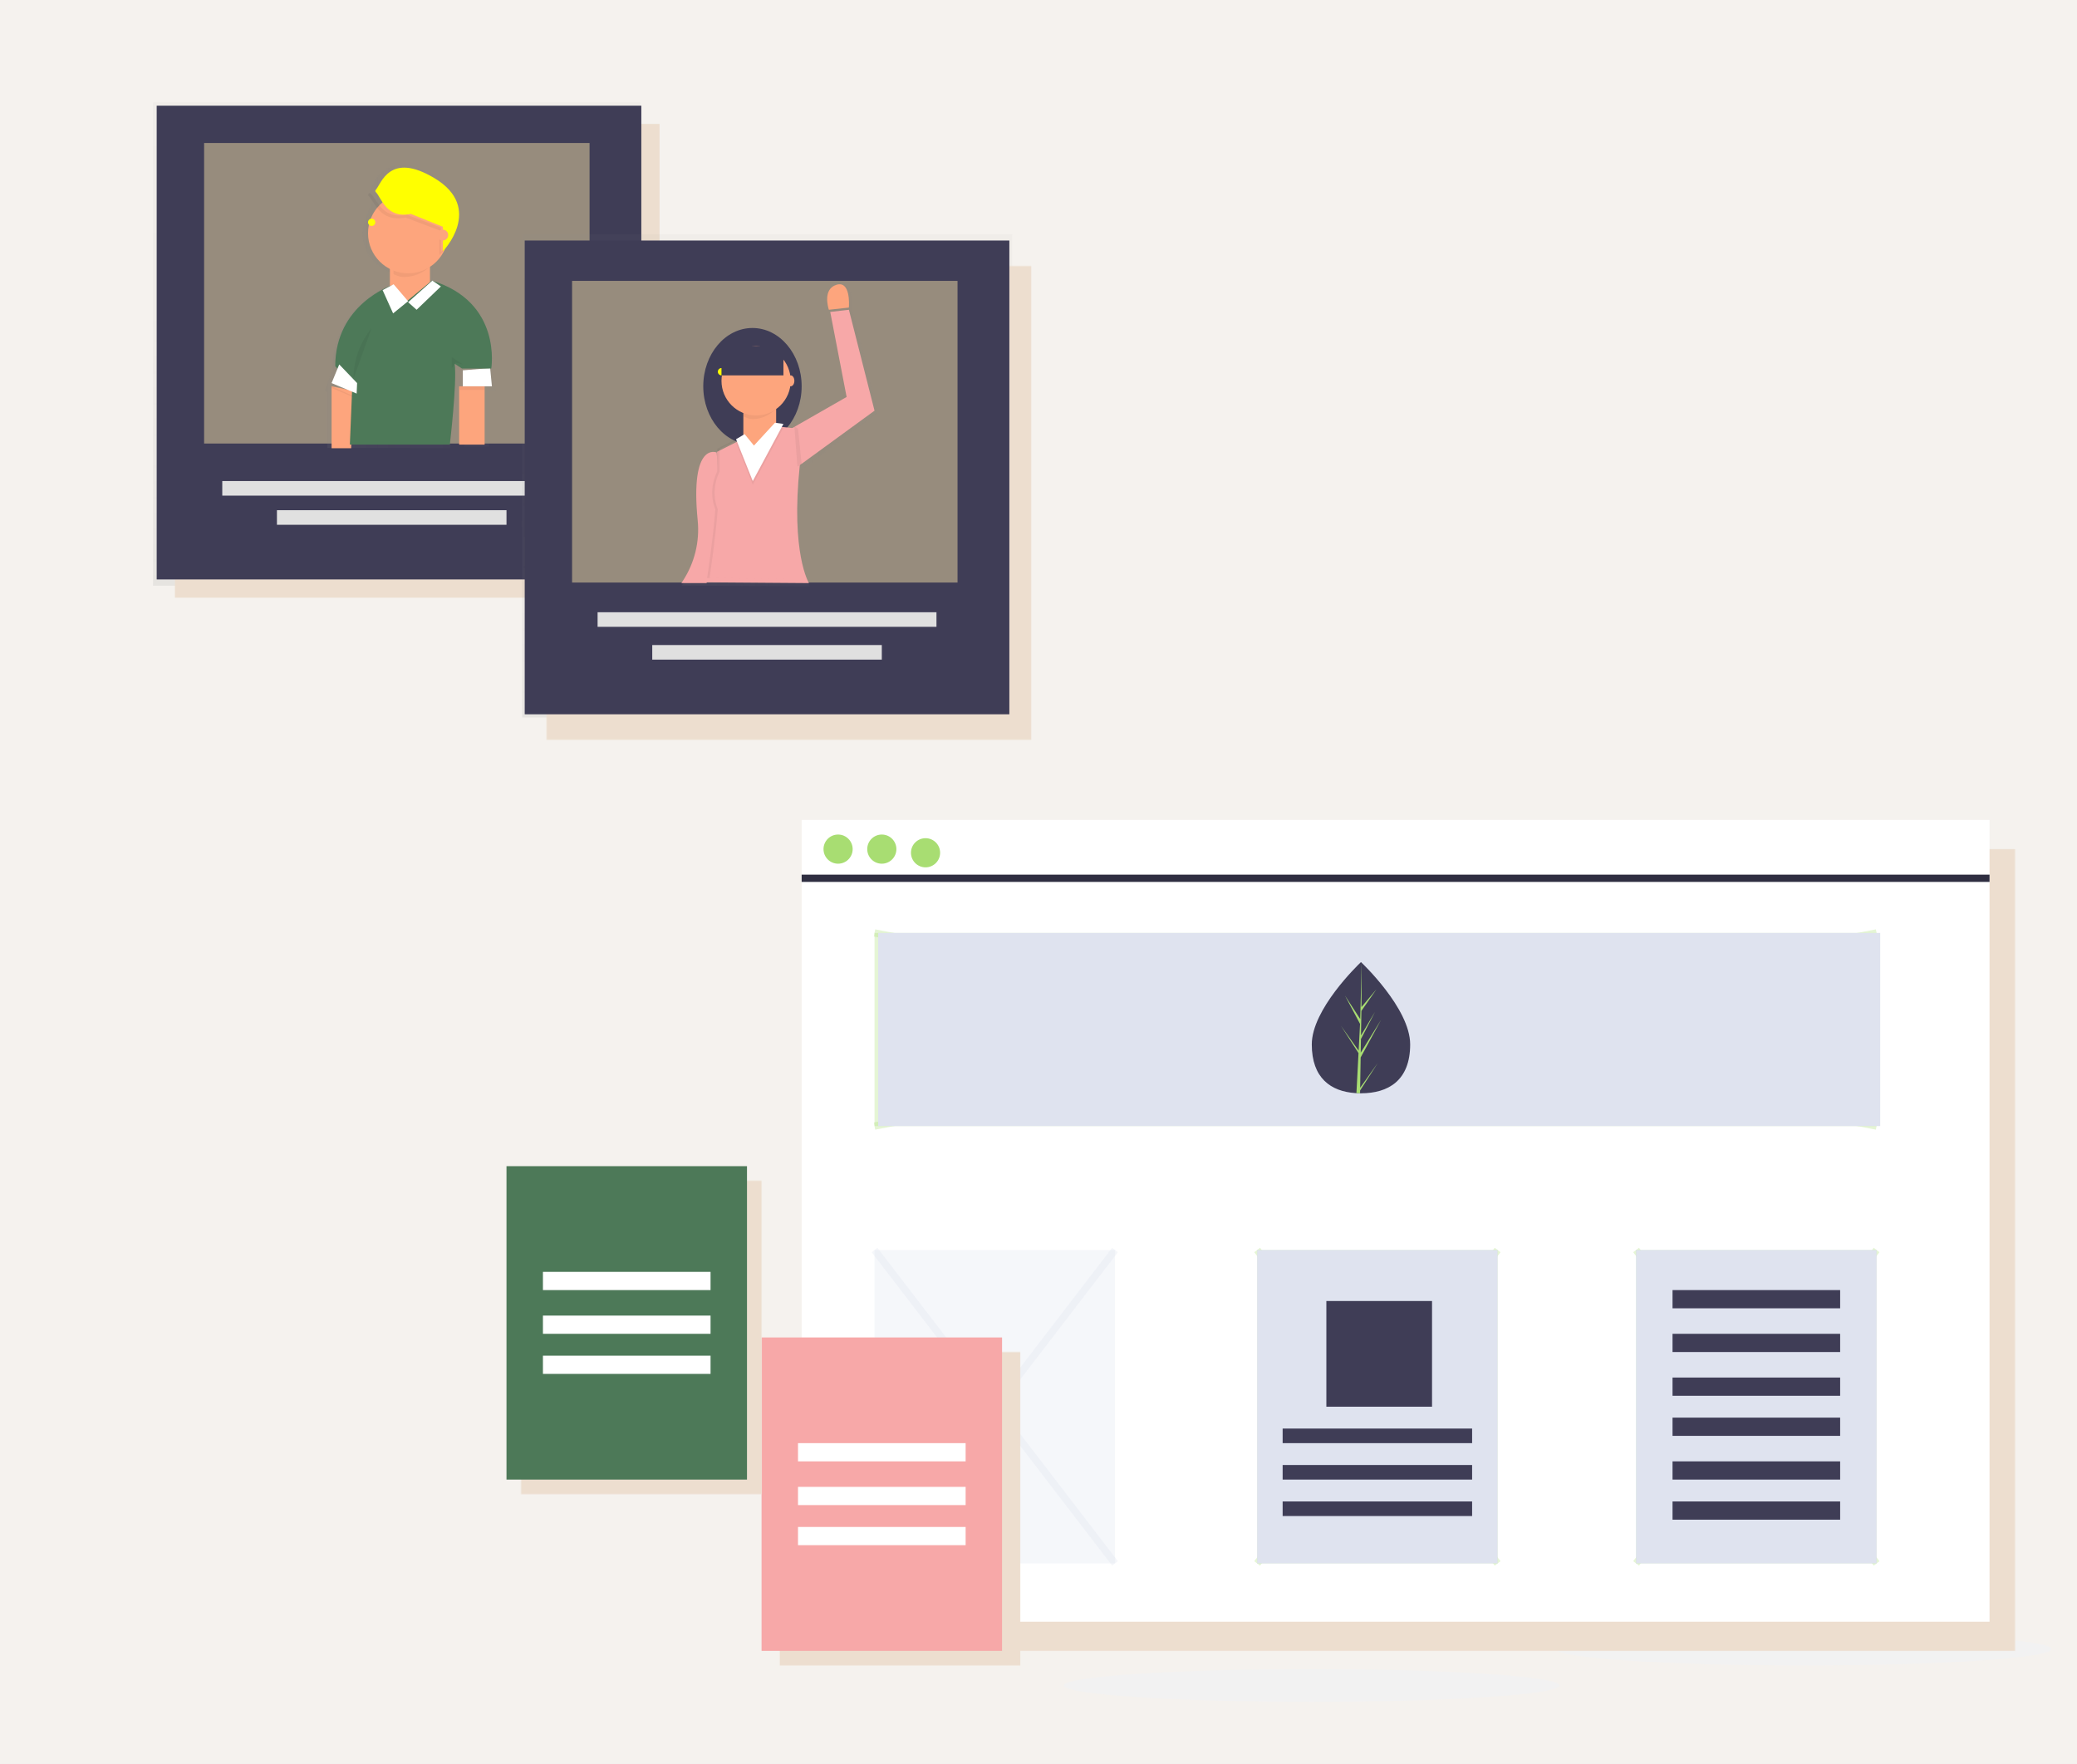
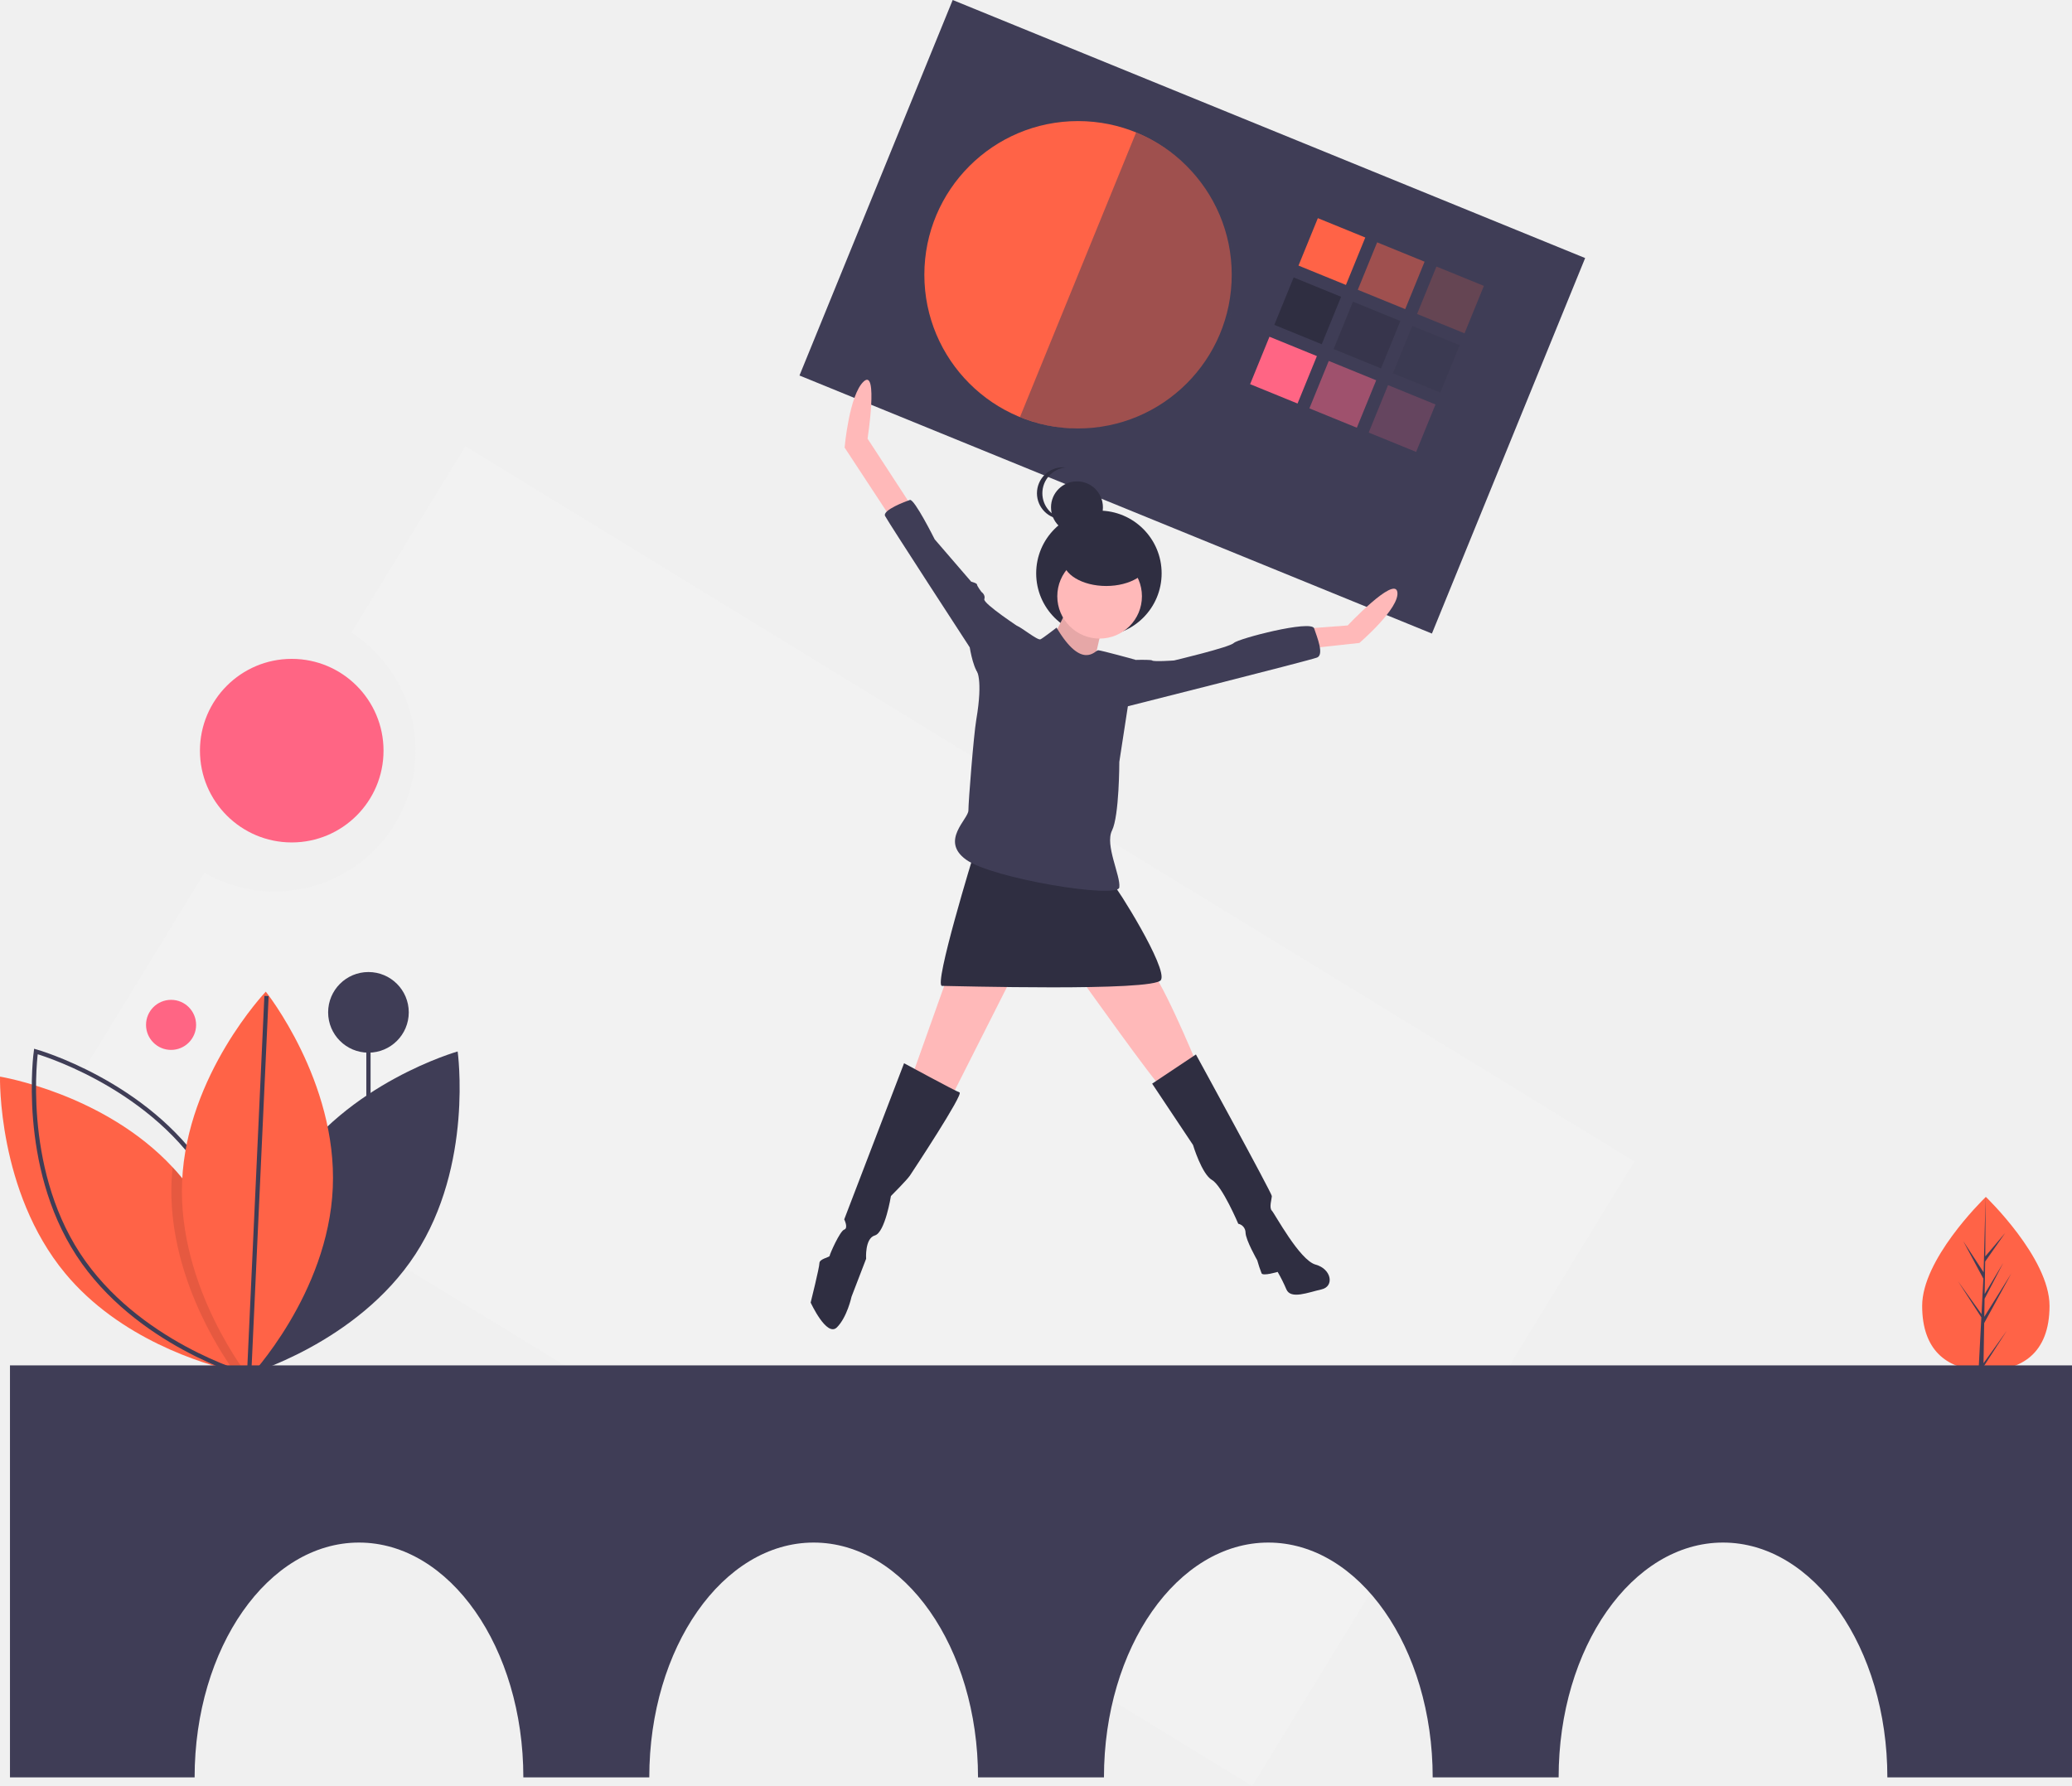
- <svg xmlns="http://www.w3.org/2000/svg" xmlns:xlink="http://www.w3.org/1999/xlink" width="570px" height="484px" viewBox="0 0 570 484" version="1.1">
-   <defs>
-     <linearGradient x1="50%" y1="100%" x2="50%" y2="0%" id="linearGradient-1">
-       <stop stop-color="#808080" stop-opacity="0.25" offset="0%" />
-       <stop stop-color="#808080" stop-opacity="0.12" offset="54%" />
-       <stop stop-color="#808080" stop-opacity="0.1" offset="100%" />
-     </linearGradient>
-     <rect id="path-2" x="19" y="73" width="133" height="130" />
-     <filter x="-1.9%" y="-1.9%" width="107.5%" height="107.7%" filterUnits="objectBoundingBox" id="filter-3">
-       <feOffset dx="5" dy="5" in="SourceAlpha" result="shadowOffsetOuter1" />
-       <feColorMatrix values="0 0 0 0 0.929   0 0 0 0 0.871   0 0 0 0 0.812  0 0 0 1 0" type="matrix" in="shadowOffsetOuter1" />
-     </filter>
-     <linearGradient x1="0.007%" y1="50.009%" x2="100%" y2="50.009%" id="linearGradient-4">
-       <stop stop-color="#808080" stop-opacity="0.25" offset="0%" />
-       <stop stop-color="#808080" stop-opacity="0.12" offset="54%" />
-       <stop stop-color="#808080" stop-opacity="0.1" offset="100%" />
-     </linearGradient>
-     <linearGradient x1="50%" y1="100%" x2="50%" y2="0%" id="linearGradient-5">
-       <stop stop-color="#808080" stop-opacity="0.25" offset="0%" />
-       <stop stop-color="#808080" stop-opacity="0.12" offset="54%" />
-       <stop stop-color="#808080" stop-opacity="0.1" offset="100%" />
-     </linearGradient>
-     <rect id="path-6" x="120" y="110" width="133" height="130" />
-     <filter x="-2.6%" y="-2.7%" width="109.8%" height="110.8%" filterUnits="objectBoundingBox" id="filter-7">
-       <feOffset dx="6" dy="7" in="SourceAlpha" result="shadowOffsetOuter1" />
-       <feColorMatrix values="0 0 0 0 0.929   0 0 0 0 0.871   0 0 0 0 0.812  0 0 0 1 0" type="matrix" in="shadowOffsetOuter1" />
-     </filter>
-     <linearGradient x1="0.011%" y1="50.004%" x2="100%" y2="50.004%" id="linearGradient-8">
-       <stop stop-color="#808080" stop-opacity="0.25" offset="0%" />
-       <stop stop-color="#808080" stop-opacity="0.12" offset="54%" />
-       <stop stop-color="#808080" stop-opacity="0.1" offset="100%" />
-     </linearGradient>
-     <rect id="path-9" x="81" y="0" width="326" height="220" />
-     <filter x="-1.2%" y="-1.8%" width="104.6%" height="107.3%" filterUnits="objectBoundingBox" id="filter-10">
-       <feOffset dx="7" dy="8" in="SourceAlpha" result="shadowOffsetOuter1" />
-       <feColorMatrix values="0 0 0 0 0.929   0 0 0 0 0.871   0 0 0 0 0.812  0 0 0 1 0" type="matrix" in="shadowOffsetOuter1" />
-     </filter>
-     <rect id="path-11" x="70" y="142" width="66" height="86" />
-     <filter x="-3.8%" y="-2.9%" width="115.2%" height="110.5%" filterUnits="objectBoundingBox" id="filter-12">
-       <feOffset dx="5" dy="4" in="SourceAlpha" result="shadowOffsetOuter1" />
-       <feColorMatrix values="0 0 0 0 0.929   0 0 0 0 0.871   0 0 0 0 0.812  0 0 0 1 0" type="matrix" in="shadowOffsetOuter1" />
-     </filter>
-     <rect id="path-13" x="0" y="95" width="66" height="86" />
-     <filter x="-3.0%" y="-2.3%" width="112.1%" height="109.3%" filterUnits="objectBoundingBox" id="filter-14">
-       <feOffset dx="4" dy="4" in="SourceAlpha" result="shadowOffsetOuter1" />
-       <feColorMatrix values="0 0 0 0 0.929   0 0 0 0 0.871   0 0 0 0 0.812  0 0 0 1 0" type="matrix" in="shadowOffsetOuter1" />
-     </filter>
-   </defs>
-   <g id="personalization" stroke="none" stroke-width="1" fill="none" fill-rule="evenodd">
-     <rect fill="#F5F2EE" x="0" y="0" width="570" height="484" />
-     <g id="undraw_experts3_3njd" transform="translate(24, -44)">
-       <g id="编组" opacity="0.5" transform="translate(218, 37)" />
-       <g id="编组" opacity="0.5" transform="translate(232, 48)" />
-       <g id="编组" opacity="0.5" transform="translate(263, 58)" />
-       <g id="编组" />
-       <g id="编组" opacity="0.05" transform="translate(270, 68)" />
-       <g id="编组" opacity="0.5" transform="translate(18, 72)" fill="url(#linearGradient-1)" fill-rule="nonzero">
-         <rect id="矩形" x="0" y="0.161" width="133.81" height="132.569" />
-       </g>
-       <g id="矩形" fill-rule="nonzero">
-         <use fill="black" fill-opacity="1" filter="url(#filter-3)" xlink:href="#path-2" />
-         <use fill="#3F3D56" xlink:href="#path-2" />
-       </g>
-       <g id="编组" opacity="0.5" transform="translate(32, 83)" fill="#EFDBA3" fill-rule="nonzero">
-         <rect id="矩形" x="0.015" y="0.238" width="105.779" height="82.466" />
-       </g>
-       <g id="编组" opacity="0.5" transform="translate(65, 89)" fill="url(#linearGradient-4)" fill-rule="nonzero">
-         <path d="M45.191,62.198 L46.91,62.198 L46.372,56.667 L46.314,56.667 C46.641,53.285 47.133,38.304 31.107,32.334 L29.675,31.386 L29.567,31.483 L29.567,27.44 C30.624,26.494 31.5,25.361 32.149,24.096 L32.149,24.096 L32.149,24.509 C33.559,22.981 34.727,21.245 35.612,19.36 C34.782,20.929 33.75,22.381 32.544,23.68 L32.544,23.642 C34.557,21.333 42.789,10.615 29.672,2.924 C14.898,-5.737 12.109,8.794 12.109,8.794 L13.287,10.379 C13.287,10.379 10.427,16.135 10.427,18.851 C10.428,23.739 13.494,28.096 18.08,29.727 L18.08,33.176 C17.013,33.568 2.186,39.333 2.186,56.663 L0.121,62.195 L0.81,62.506 L0.81,62.506 L0.81,77.922 L34.514,77.922 C34.514,77.922 36.58,61.499 35.89,55.967 L37.956,57.35 L37.956,62.192 L38.413,62.192 L38.413,62.313 L38.28,62.313 L38.413,62.76 L38.413,77.577 L45.179,77.577 L45.179,62.767 L45.256,62.319 L45.179,62.319 L45.191,62.198 Z M6.954,63.466 L6.954,63.466 L7.004,62.198 L6.954,63.466 Z" id="形状" />
-       </g>
-       <rect id="矩形" fill="#FDA57D" fill-rule="nonzero" x="83" y="117" width="11" height="16" />
-       <path d="M84,119.251 C85.12,119.668 85.601,120 86.857,120 C89.496,120.001 92.041,118.973 94,117.117 L94,117 L84,117 L84,119.251 Z" id="路径" fill="#000000" fill-rule="nonzero" opacity="0.05" />
-       <circle id="椭圆形" fill="#FDA57D" fill-rule="nonzero" cx="88" cy="108" r="11" />
-       <circle id="椭圆形" fill="#FFFF00" fill-rule="nonzero" cx="78" cy="105" r="1" />
-       <g id="编组" transform="translate(0, 68)" />
-       <path d="M88.757,102.696 L97.527,106.223 L97.527,113 C97.527,113 108.976,101.131 95.24,92.893 C82.897,85.5 80.661,94.406 79.108,96.119 C79.035,96.199 78.996,96.306 79,96.416 C79.004,96.526 79.051,96.629 79.129,96.704 C80.655,98.18 81.959,104.094 88.757,102.696 Z" id="路径" fill="#FFFF00" fill-rule="nonzero" />
-       <rect id="矩形" fill="#FDA57D" fill-rule="nonzero" x="102" y="150" width="7" height="16" />
-       <polygon id="路径" fill="#FFFFFF" fill-rule="nonzero" points="103 145.624 103 150 111 150 110.512 145" />
-       <polygon id="路径" fill="#FDA57D" fill-rule="nonzero" points="67 150 67 167 72.376 167 73 151.247" />
-       <path d="M87.393,126.869 L83.509,122.303 C83.509,122.303 68,127.52 68,144.477 L72.684,149.694 L72.015,166 L99.445,166 C99.445,166 101.453,149.043 100.785,143.826 L102.793,145.131 L110.82,145.131 C110.82,145.131 113.907,126.869 94.508,121 L87.393,126.869 Z" id="路径" fill="#4D7958" fill-rule="nonzero" />
-       <polygon id="路径" fill="#FFFFFF" fill-rule="nonzero" points="69.098 144 67 149.119 73.875 152 74 149.119" />
-       <polygon id="路径" fill="#000000" fill-rule="nonzero" opacity="0.05" points="81 123.606 83.883 130 88 126.645 84.024 122" />
-       <polygon id="路径" fill="#FFFFFF" fill-rule="nonzero" points="81 123.607 83.883 130 88 126.646 84.024 122" />
-       <polygon id="路径" fill="#000000" fill-rule="nonzero" opacity="0.05" points="94.647 121 97 122.601 90.334 129 88 126.934" />
-       <polygon id="路径" fill="#FFFFFF" fill-rule="nonzero" points="94.647 121 97 122.597 90.334 129 88 126.934" />
-       <path d="M73,148 C72.992,142.95 74.748,138.035 78,134" id="路径" fill="#000000" fill-rule="nonzero" opacity="0.05" />
-       <polygon id="路径" fill="#000000" fill-rule="nonzero" opacity="0.05" points="100 145 100 142 103 143.999 100.999 143.5" />
-       <polygon id="路径" fill="#000000" fill-rule="nonzero" opacity="0.05" points="102 150 102.133 151 108.922 151 109 150" />
-       <polygon id="路径" fill="#000000" fill-rule="nonzero" opacity="0.05" points="67 150 67 150.462 73 153 72.846 152.624" />
-       <path d="M100,109.133 C99.185,110.622 98.173,112 96.989,113.233 L96.989,106.452 L87.714,102.927 C80.763,104.278 79.666,98.848 77.717,97.109 C77.543,96.955 77.274,96.966 77.115,97.133 L77.115,97.133 C77.037,97.213 76.996,97.32 77,97.43 C77.004,97.54 77.054,97.644 77.137,97.718 C78.753,99.19 80.129,105.106 87.321,103.703 L96.596,107.227 L96.596,114 C97.98,112.556 99.128,110.915 100,109.133 Z" id="路径" fill="#000000" fill-rule="nonzero" opacity="0.05" />
-       <circle id="椭圆形" fill="#FDA57D" fill-rule="nonzero" cx="97.5" cy="108.5" r="1.5" />
-       <rect id="矩形" fill="#E0E0E0" fill-rule="nonzero" x="37" y="176" width="93" height="4" />
-       <rect id="矩形" fill="#E0E0E0" fill-rule="nonzero" x="52" y="184" width="63" height="4" />
-       <g id="编组" opacity="0.5" transform="translate(119, 108)" fill="url(#linearGradient-5)" fill-rule="nonzero">
-         <rect id="矩形" x="0.293" y="0.304" width="134.501" height="132.569" />
-       </g>
-       <g id="矩形" fill-rule="nonzero">
-         <use fill="black" fill-opacity="1" filter="url(#filter-7)" xlink:href="#path-6" />
-         <use fill="#3F3D56" xlink:href="#path-6" />
-       </g>
-       <g id="编组" opacity="0.5" transform="translate(133, 121)" fill="#EFDBA3" fill-rule="nonzero">
-         <rect id="矩形" x="0" y="0.074" width="105.779" height="82.774" />
-       </g>
-       <g id="编组" opacity="0.5" transform="translate(163, 122)" fill="url(#linearGradient-8)" fill-rule="nonzero">
-         <path d="M32.67,51.126 L32.977,50.893 L33.416,50.565 L33.416,50.565 L53.899,35.207 L46.857,6.779 C46.857,6.779 46.857,6.745 46.857,6.686 C46.916,5.819 47.244,-0.892 43.651,0.319 C40.141,1.499 41.442,6.457 41.694,7.3 L41.733,7.424 L46.213,31.329 L31.977,39.71 L30.001,39.487 C32.252,36.369 33.448,32.601 33.409,28.743 C33.409,19.824 27.393,12.592 19.968,12.592 C12.543,12.592 6.526,19.824 6.526,28.743 C6.526,35.424 9.901,41.159 14.715,43.609 L9.619,46.183 L9.619,46.211 C8.158,45.901 2.617,45.994 4.863,66.521 C5.414,71.494 4.242,76.506 1.546,80.705 L0.141,82.678 L35.226,82.895 L35.333,82.895 C35.333,82.895 30.366,74.858 32.67,51.126 Z" id="路径" />
-       </g>
-       <path d="M172.685,168.161 C172.685,168.161 165.321,164.992 167.468,186.771 C168.051,192.577 166.635,198.409 163.452,203.306 L163,204 L169.846,204 L175,198.558 L172.685,168.161 Z" id="路径" fill="#F7A8A8" fill-rule="nonzero" />
-       <path d="M208.991,129.089 C208.991,129.089 208.991,129.058 208.991,129 L203.833,129.595 L203.87,129.718 L208.344,152.926 L193,161.709 L193.625,173 L216,156.69 L208.991,129.089 Z" id="路径" fill="#F7A8A8" fill-rule="nonzero" />
-       <ellipse id="椭圆形" fill="#3F3D56" fill-rule="nonzero" cx="182.5" cy="150" rx="13.5" ry="16" />
-       <rect id="矩形" fill="#FDA57D" fill-rule="nonzero" x="180" y="156" width="9" height="14" />
-       <path d="M182.871,167.972 L180.352,164.166 L172.794,167.972 L172.794,174.268 C172.794,174.268 170.049,179.137 172.285,184.744 C171.669,192.987 170,203.792 170,203.792 L198,204 C198,204 192.961,195.865 195.481,171.768 L194.865,161.62 L189.197,161 L182.871,167.972 Z" id="路径" fill="#F7A8A8" fill-rule="nonzero" />
-       <polygon id="路径" fill="#000000" fill-rule="nonzero" opacity="0.05" points="194 161 195.002 161.622 196 171.46 194.836 172" />
-       <path d="M180,158.267 C181.006,158.681 181.443,159 182.571,159 C184.946,159 187.237,157.973 189,156.117 L189,156 L180,156 L180,158.267 Z" id="路径" fill="#000000" fill-rule="nonzero" opacity="0.05" />
-       <circle id="椭圆形" fill="#FDA57D" fill-rule="nonzero" cx="183.5" cy="148.5" r="9.5" />
-       <ellipse id="椭圆形" fill="#FDA57D" fill-rule="nonzero" cx="193" cy="148.5" rx="1" ry="1.5" />
-       <circle id="椭圆形" fill="#FFFF00" fill-rule="nonzero" cx="174" cy="146" r="1" />
-       <g id="编组" transform="translate(0, 70)" />
-       <polygon id="路径" fill="#000000" fill-rule="nonzero" opacity="0.05" points="174.229 146 174.229 146.5 191 146.5 191 147 174 147" />
-       <rect id="矩形" fill="#3F3D56" fill-rule="nonzero" x="174" y="139" width="17" height="8" />
-       <path d="M205.552,122.143 C201.822,123.303 203.203,128.172 203.469,129 L208.959,128.398 C209.032,127.545 209.381,120.955 205.552,122.143 Z" id="路径" fill="#FDA57D" fill-rule="nonzero" />
-       <g id="编组" opacity="0.05" transform="translate(170, 160)" fill="#000000" fill-rule="nonzero">
-         <path d="M0.718,42.631 C0.718,42.631 2.356,31.931 2.977,23.767 C0.782,18.238 3.491,13.391 3.491,13.391 L3.491,7.156 L10.457,3.64 L10.29,3.388 L2.824,7.156 L2.824,13.391 C2.824,13.391 0.116,18.229 2.31,23.767 C1.701,31.931 0.052,42.631 0.052,42.631 L27.72,42.837 L27.72,42.837 L0.718,42.631 Z" id="路径" />
-         <polygon id="路径" points="13.449 7.141 19.612 0.301 19.007 0.233 13.166 6.714" />
-       </g>
-       <polygon id="路径" fill="#000000" fill-rule="nonzero" opacity="0.05" points="178 165.521 182.588 177 191 161.324 188.675 161 182.91 167.26 180.348 164.131" />
-       <polygon id="路径" fill="#FFFFFF" fill-rule="nonzero" points="178 164.52 182.588 176 191 160.327 188.675 160 182.91 166.262 180.348 163.131" />
-       <rect id="矩形" fill="#E0E0E0" fill-rule="nonzero" x="140" y="212" width="93" height="4" />
-       <rect id="矩形" fill="#E0E0E0" fill-rule="nonzero" x="155" y="221" width="63" height="4" />
-     </g>
-     <g id="undraw_landing_page_q6hh" transform="translate(139, 225)">
-       <ellipse id="椭圆形" fill="#F2F2F2" fill-rule="nonzero" cx="221" cy="237.5" rx="68" ry="4.5" />
-       <ellipse id="椭圆形" fill="#F2F2F2" fill-rule="nonzero" cx="356" cy="227.5" rx="68" ry="4.5" />
-       <g id="矩形" fill-rule="nonzero">
-         <use fill="black" fill-opacity="1" filter="url(#filter-10)" xlink:href="#path-9" />
-         <use fill="#FFFFFF" xlink:href="#path-9" />
-       </g>
-       <path d="M81,16 L407,16" id="路径" stroke="#2F2E41" stroke-width="2" />
-       <circle id="椭圆形" fill="#A8DD72" fill-rule="nonzero" cx="91" cy="8" r="4" />
-       <circle id="椭圆形" fill="#A8DD72" fill-rule="nonzero" cx="103" cy="8" r="4" />
-       <circle id="椭圆形" fill="#A8DD72" fill-rule="nonzero" cx="115" cy="9" r="4" />
-       <rect id="矩形" fill="#A8DD72" fill-rule="nonzero" opacity="0.3" x="101" y="31" width="275" height="53" />
-       <path d="M101,84 L376,31" id="路径" stroke="#A8DD72" stroke-width="2" opacity="0.3" />
-       <path d="M376,84 L101,31" id="路径" stroke="#A8DD72" stroke-width="2" opacity="0.3" />
-       <rect id="矩形" fill="#DFE3EF" fill-rule="nonzero" opacity="0.3" x="101" y="118" width="66" height="86" />
-       <rect id="矩形" fill="#A8DD72" fill-rule="nonzero" opacity="0.3" x="310" y="118" width="66" height="86" />
-       <rect id="矩形" fill="#A8DD72" fill-rule="nonzero" opacity="0.3" x="206" y="118" width="66" height="86" />
-       <path d="M101,118 L167,204" id="路径" stroke="#DFE3EF" stroke-width="2" opacity="0.3" />
-       <path d="M167,118 L101,204" id="路径" stroke="#DFE3EF" stroke-width="2" opacity="0.3" />
-       <path d="M206,118 L272,204" id="路径" stroke="#A8DD72" stroke-width="2" opacity="0.3" />
-       <path d="M272,118 L206,204" id="路径" stroke="#A8DD72" stroke-width="2" opacity="0.3" />
-       <path d="M310,118 L376,204" id="路径" stroke="#A8DD72" stroke-width="2" opacity="0.3" />
-       <path d="M376,118 L310,204" id="路径" stroke="#A8DD72" stroke-width="2" opacity="0.3" />
-       <rect id="矩形" fill="#DFE3EF" fill-rule="nonzero" x="102" y="31" width="275" height="53" />
-       <g id="编组-2" transform="translate(310, 118)" fill-rule="nonzero">
-         <rect id="矩形" fill="#DFE3EF" x="0" y="0" width="66" height="86" />
-         <rect id="矩形" fill="#3F3D56" x="10" y="11" width="46" height="5" />
-         <rect id="矩形" fill="#3F3D56" x="10" y="23" width="46" height="5" />
-         <rect id="矩形" fill="#3F3D56" x="10" y="35" width="46" height="5" />
-         <rect id="矩形" fill="#3F3D56" x="10" y="46" width="46" height="5" />
-         <rect id="矩形" fill="#3F3D56" x="10" y="58" width="46" height="5" />
-         <rect id="矩形" fill="#3F3D56" x="10" y="69" width="46" height="5" />
-       </g>
-       <g id="矩形" fill-rule="nonzero">
-         <use fill="black" fill-opacity="1" filter="url(#filter-12)" xlink:href="#path-11" />
-         <use fill="#F7A8A8" xlink:href="#path-11" />
-       </g>
-       <rect id="矩形" fill="#FFFFFF" fill-rule="nonzero" x="80" y="171" width="46" height="5" />
-       <rect id="矩形" fill="#FFFFFF" fill-rule="nonzero" x="80" y="183" width="46" height="5" />
-       <rect id="矩形" fill="#FFFFFF" fill-rule="nonzero" x="80" y="194" width="46" height="5" />
-       <g id="矩形备份-5" fill-rule="nonzero">
-         <use fill="black" fill-opacity="1" filter="url(#filter-14)" xlink:href="#path-13" />
-         <use fill="#4D7958" xlink:href="#path-13" />
-       </g>
-       <rect id="矩形备份-4" fill="#FFFFFF" fill-rule="nonzero" x="10" y="124" width="46" height="5" />
-       <rect id="矩形备份-3" fill="#FFFFFF" fill-rule="nonzero" x="10" y="136" width="46" height="5" />
-       <rect id="矩形备份" fill="#FFFFFF" fill-rule="nonzero" x="10" y="147" width="46" height="5" />
-       <path d="M248,61.588 C248,71.529 241.956,75 234.5,75 C234.327,75 234.155,74.998 233.983,74.994 C233.637,74.987 233.295,74.971 232.957,74.949 C226.228,74.483 221,70.833 221,61.588 C221,52.02 233.505,39.947 234.444,39.053 L234.446,39.051 C234.482,39.017 234.5,39 234.5,39 C234.5,39 248,51.647 248,61.588 Z" id="路径" fill="#3F3D56" fill-rule="nonzero" />
-       <path d="M234.273,73.485 L239.072,66.738 L234.261,74.225 L234.249,75 C233.913,74.993 233.58,74.977 233.252,74.954 L233.769,65.007 L233.765,64.929 L233.774,64.915 L233.823,63.975 L229,56.469 L233.838,63.271 L233.849,63.47 L234.24,55.954 L230.111,48.198 L234.29,54.635 L234.697,39.053 L234.699,39 L234.699,39.051 L234.631,51.339 L238.741,46.468 L234.614,52.397 L234.505,59.127 L238.343,52.669 L234.489,60.117 L234.428,63.858 L240,54.869 L234.408,65.163 L234.273,73.485 Z" id="路径" fill="#A8DD72" fill-rule="nonzero" />
-       <rect id="矩形" fill="#DFE3EF" fill-rule="nonzero" x="206" y="118" width="66" height="86" />
-       <rect id="矩形" fill="#3F3D56" fill-rule="nonzero" x="225" y="132" width="29" height="29" />
-       <rect id="矩形" fill="#3F3D56" fill-rule="nonzero" x="213" y="167" width="52" height="4" />
-       <rect id="矩形" fill="#3F3D56" fill-rule="nonzero" x="213" y="177" width="52" height="4" />
-       <rect id="矩形" fill="#3F3D56" fill-rule="nonzero" x="213" y="187" width="52" height="4" />
-     </g>
-   </g>
+ <svg xmlns="http://www.w3.org/2000/svg" id="e95050e2-e4dc-48e4-8dbf-b0167d07c262" data-name="Layer 1" width="970.671" height="836.714" viewBox="0 0 970.671 836.714">
+   <rect x="513.226" y="85.05" width="320" height="190" transform="translate(3.25159 -272.6417) rotate(22.19729)" fill="#3f3d56" />
+   <circle cx="505.03" cy="128.724" r="72" fill="#ff6347" />
+   <rect x="726.618" y="137.49" width="24" height="24" transform="translate(-3.44762 -299.6114) rotate(22.19729)" fill="#ff6347" />
+   <rect x="754.394" y="148.824" width="24" height="24" transform="translate(2.89287 -309.2653) rotate(22.19729)" fill="#ff6347" opacity="0.5" />
+   <rect x="782.171" y="160.157" width="24" height="24" transform="translate(9.23335 -318.9193) rotate(22.19729)" fill="#ff6347" opacity="0.2" />
+   <rect x="715.284" y="165.266" width="24" height="24" transform="translate(6.20634 -293.2709) rotate(22.19729)" fill="#2f2e41" />
+   <rect x="743.06" y="176.6" width="24" height="24" transform="translate(12.54683 -302.9248) rotate(22.19729)" fill="#2f2e41" opacity="0.5" />
+   <rect x="770.837" y="187.934" width="24" height="24" transform="translate(18.88731 -312.5788) rotate(22.19729)" fill="#2f2e41" opacity="0.2" />
+   <rect x="703.95" y="193.043" width="24" height="24" transform="translate(15.8603 -286.9304) rotate(22.19729)" fill="#ff6584" />
+   <rect x="731.727" y="204.377" width="24" height="24" transform="translate(22.20079 -296.5844) rotate(22.19729)" fill="#ff6584" opacity="0.5" />
+   <rect x="759.503" y="215.711" width="24" height="24" transform="translate(28.54127 -306.2383) rotate(22.19729)" fill="#ff6584" opacity="0.2" />
+   <path d="M646.896,93.703,592.493,227.031c36.818,15.023,80.694-1.89,95.717-38.707S683.714,108.726,646.896,93.703Z" transform="translate(-114.6644 -31.64278)" fill="#3f3d56" opacity="0.5" />
+   <path d="M332.683,240.721,279.295,327.982a65.991,65.991,0,0,1-68.855,112.541l-56.765,92.781L701.31,868.357,880.317,575.774Z" transform="translate(-114.6644 -31.64278)" fill="#f2f2f2" />
+   <path d="M1074.809,643.425c0,22.469-13.356,30.314-29.834,30.314q-.573,0-1.143-.013c-.763-.016-1.52-.053-2.267-.104-14.871-1.052-26.424-9.301-26.424-30.197,0-21.625,27.634-48.912,29.71-50.932l.004-.004c.08-.078.12-.116.12-.116S1074.809,620.957,1074.809,643.425Z" transform="translate(-114.6644 -31.64278)" fill="#ff6347" />
+   <path d="M1043.888,670.302l10.912-15.247-10.939,16.921-.029,1.75c-.763-.016-1.52-.053-2.267-.104l1.176-22.479-.009-.174.02-.033.111-2.123-10.966-16.963,11.001,15.37.025.451.889-16.985-9.388-17.528,9.503,14.547.925-35.212.004-.12v.116l-.154,27.767,9.347-11.008-9.385,13.4-.247,15.207,8.727-14.594-8.763,16.832-.138,8.454L1056.91,628.235l-12.717,23.263Z" transform="translate(-114.6644 -31.64278)" fill="#3f3d56" />
+   <circle cx="80.141" cy="480.141" r="11.729" fill="#ff6584" />
+   <line x1="172.607" y1="607.822" x2="172.607" y2="474.272" fill="#3f3d56" stroke="#3f3d56" stroke-miterlimit="10" stroke-width="2" />
+   <circle cx="172.607" cy="474.272" r="18.886" fill="#3f3d56" />
+   <path d="M250.076,580.691c-27.28,41.835-19.805,95.043-19.805,95.043s51.704-14.619,78.983-56.454,19.805-95.043,19.805-95.043S277.356,538.856,250.076,580.691Z" transform="translate(-114.6644 -31.64278)" fill="#3f3d56" />
+   <path d="M230.126,675.247s-.664-.106-1.886-.353c-.975-.198-2.317-.48-3.956-.869-14.652-3.455-53.608-15.133-79.077-45.837-31.877-38.447-30.534-92.161-30.534-92.161s48.74,7.92,80.857,42.446q2.088,2.225,4.062,4.613c27.737,33.452,30.322,78.462,30.527,89.589C230.147,674.343,230.126,675.247,230.126,675.247Z" transform="translate(-114.6644 -31.64278)" fill="#ff6347" />
+   <path d="M210.466,580.691c27.28,41.835,19.805,95.043,19.805,95.043S178.568,661.114,151.288,619.28s-19.805-95.043-19.805-95.043S183.187,538.856,210.466,580.691Z" transform="translate(-114.6644 -31.64278)" fill="none" stroke="#3f3d56" stroke-miterlimit="10" stroke-width="2" />
+   <path d="M230.119,672.675c-.721.869-1.356,1.611-1.879,2.218-1.159,1.321-1.816,2.014-1.816,2.014s-.798-1.003-2.141-2.882c-7.369-10.272-31.071-46.797-29.241-88.989q.148-3.317.487-6.563,2.088,2.225,4.062,4.613C227.328,616.538,229.914,661.548,230.119,672.675Z" transform="translate(-114.6644 -31.64278)" opacity="0.1" />
+   <path d="M270.568,588.087c-2.156,49.896-39.195,88.82-39.195,88.82s-33.543-41.974-31.387-91.871,39.195-88.82,39.195-88.82S272.724,538.191,270.568,588.087Z" transform="translate(-114.6644 -31.64278)" fill="#ff6347" />
+   <line x1="116.708" y1="643.852" x2="124.851" y2="466.609" fill="none" stroke="#3f3d56" stroke-miterlimit="10" stroke-width="2" />
+   <path d="M119.336,671.314v193h86.5c0-60.751,34.474-110,77-110s77,49.249,77,110h59c0-60.751,34.474-110,77-110s77,49.249,77,110h59c0-60.751,34.474-110,77-110s77,49.249,77,110h59c0-60.751,34.474-110,77-110s77,49.249,77,110h86.5v-193Z" transform="translate(-114.6644 -31.64278)" fill="#3f3d56" />
+   <circle cx="136.671" cy="351.671" r="43" fill="#ff6584" />
+   <circle cx="514.807" cy="268.599" r="29.385" fill="#2f2e41" />
+   <path d="M615.444,315.087S605.873,336.28,603.138,336.964,625.699,349.953,625.699,349.953s4.786-25.979,6.837-27.346S615.444,315.087,615.444,315.087Z" transform="translate(-114.6644 -31.64278)" fill="#ffb9b9" />
+   <path d="M615.444,315.087S605.873,336.28,603.138,336.964,625.699,349.953,625.699,349.953s4.786-25.979,6.837-27.346S615.444,315.087,615.444,315.087Z" transform="translate(-114.6644 -31.64278)" opacity="0.1" />
+   <polygon points="444.037 457.091 426.262 506.998 445.404 514.518 478.219 449.571 444.037 457.091" fill="#ffb9b9" />
+   <path d="M620.913,490.102s35.55,49.907,37.601,50.59,16.408-11.622,16.408-11.622-17.775-43.07-23.244-45.121S620.913,490.102,620.913,490.102Z" transform="translate(-114.6644 -31.64278)" fill="#ffb9b9" />
+   <path d="M538.192,529.753,510.162,602.904s2.051,4.102,0,4.786-6.837,11.622-6.837,12.306-4.786,1.367-4.786,3.418-4.102,18.459-4.102,18.459,7.52,16.408,12.306,11.622,6.837-14.357,6.837-14.357l6.837-17.775s-.684-9.571,4.102-10.938,7.52-18.459,7.52-18.459,7.52-7.52,8.887-9.571,25.295-38.284,23.244-38.968S538.192,529.753,538.192,529.753Z" transform="translate(-114.6644 -31.64278)" fill="#2f2e41" />
+   <path d="M654.412,539.324l20.51-13.673s35.55,64.947,35.55,66.314-1.367,5.469,0,6.837,12.989,23.244,20.51,25.295,8.887,10.255,2.735,11.622-14.357,4.786-16.408,0a75.237,75.237,0,0,0-4.102-8.204s-6.837,2.051-7.52.684a62.912,62.912,0,0,1-2.051-6.153s-5.469-9.571-5.469-12.989a4.277,4.277,0,0,0-3.418-4.102S687.228,587.18,682.442,584.445s-8.887-16.408-8.887-16.408Z" transform="translate(-114.6644 -31.64278)" fill="#2f2e41" />
+   <circle cx="515.136" cy="279.342" r="19.826" fill="#ffb9b9" />
+   <path d="M571.007,431.308s-19.142,62.212-15.04,62.212,99.129,2.735,102.548-2.735-21.193-44.437-22.56-45.121S571.007,431.308,571.007,431.308Z" transform="translate(-114.6644 -31.64278)" fill="#2f2e41" />
+   <path d="M541.61,268.599l-20.51-31.448s5.072-32.989-1.765-26.836-9,31-9,31l23.754,36.172Z" transform="translate(-114.6644 -31.64278)" fill="#ffb9b9" />
+   <path d="M727.563,326.025l18.459-1.367s21.877-23.244,23.244-15.724-17.775,23.928-17.775,23.928l-25.295,2.735Z" transform="translate(-114.6644 -31.64278)" fill="#ffb9b9" />
+   <path d="M592.884,332.862v-6.837s-17.775-11.622-17.091-13.673-1.367-3.418-1.367-3.418-2.051-2.735-2.051-3.418-2.735-1.367-2.735-1.367L552.548,284.322s-9.571-19.142-11.622-18.459-12.989,4.786-11.622,7.52,39.652,61.529,39.652,61.529,2.051,12.989,5.469,12.989S592.884,332.862,592.884,332.862Z" transform="translate(-114.6644 -31.64278)" fill="#3f3d56" />
+   <path d="M638.688,341.066s15.04-.684,15.724,0,10.255,0,10.255,0,25.979-6.153,28.03-8.204,36.234-10.938,37.601-6.837,4.786,12.306,1.367,13.673-95.711,24.611-95.711,24.611Z" transform="translate(-114.6644 -31.64278)" fill="#3f3d56" />
+   <circle cx="504.528" cy="237.671" r="12.159" fill="#2f2e41" />
+   <path d="M602.98,262.728a12.16,12.16,0,0,1,10.893-12.093,12.296,12.296,0,0,0-1.267-.066,12.159,12.159,0,0,0,0,24.318,12.293,12.293,0,0,0,1.267-.066A12.16,12.16,0,0,1,602.98,262.728Z" transform="translate(-114.6644 -31.64278)" fill="#2f2e41" />
+   <ellipse cx="518.225" cy="262.368" rx="20.265" ry="12.159" fill="#2f2e41" />
+   <path d="M609.633,325.683s-6.153,4.786-7.52,5.469-9.571-6.153-10.938-6.153-19.142,20.51-19.142,20.51,3.303,3.805,0,23.244c-1.239,7.29-3.697,38.459-3.697,42.561s-13.395,14.182-1.089,23.07,71.1,18.459,71.783,12.989-6.837-19.826-3.418-26.662,3.418-32.132,3.418-32.132l4.102-26.662,3.418-21.193S630.484,336.28,629.117,336.28,621.597,345.851,609.633,325.683Z" transform="translate(-114.6644 -31.64278)" fill="#3f3d56" />
</svg>
